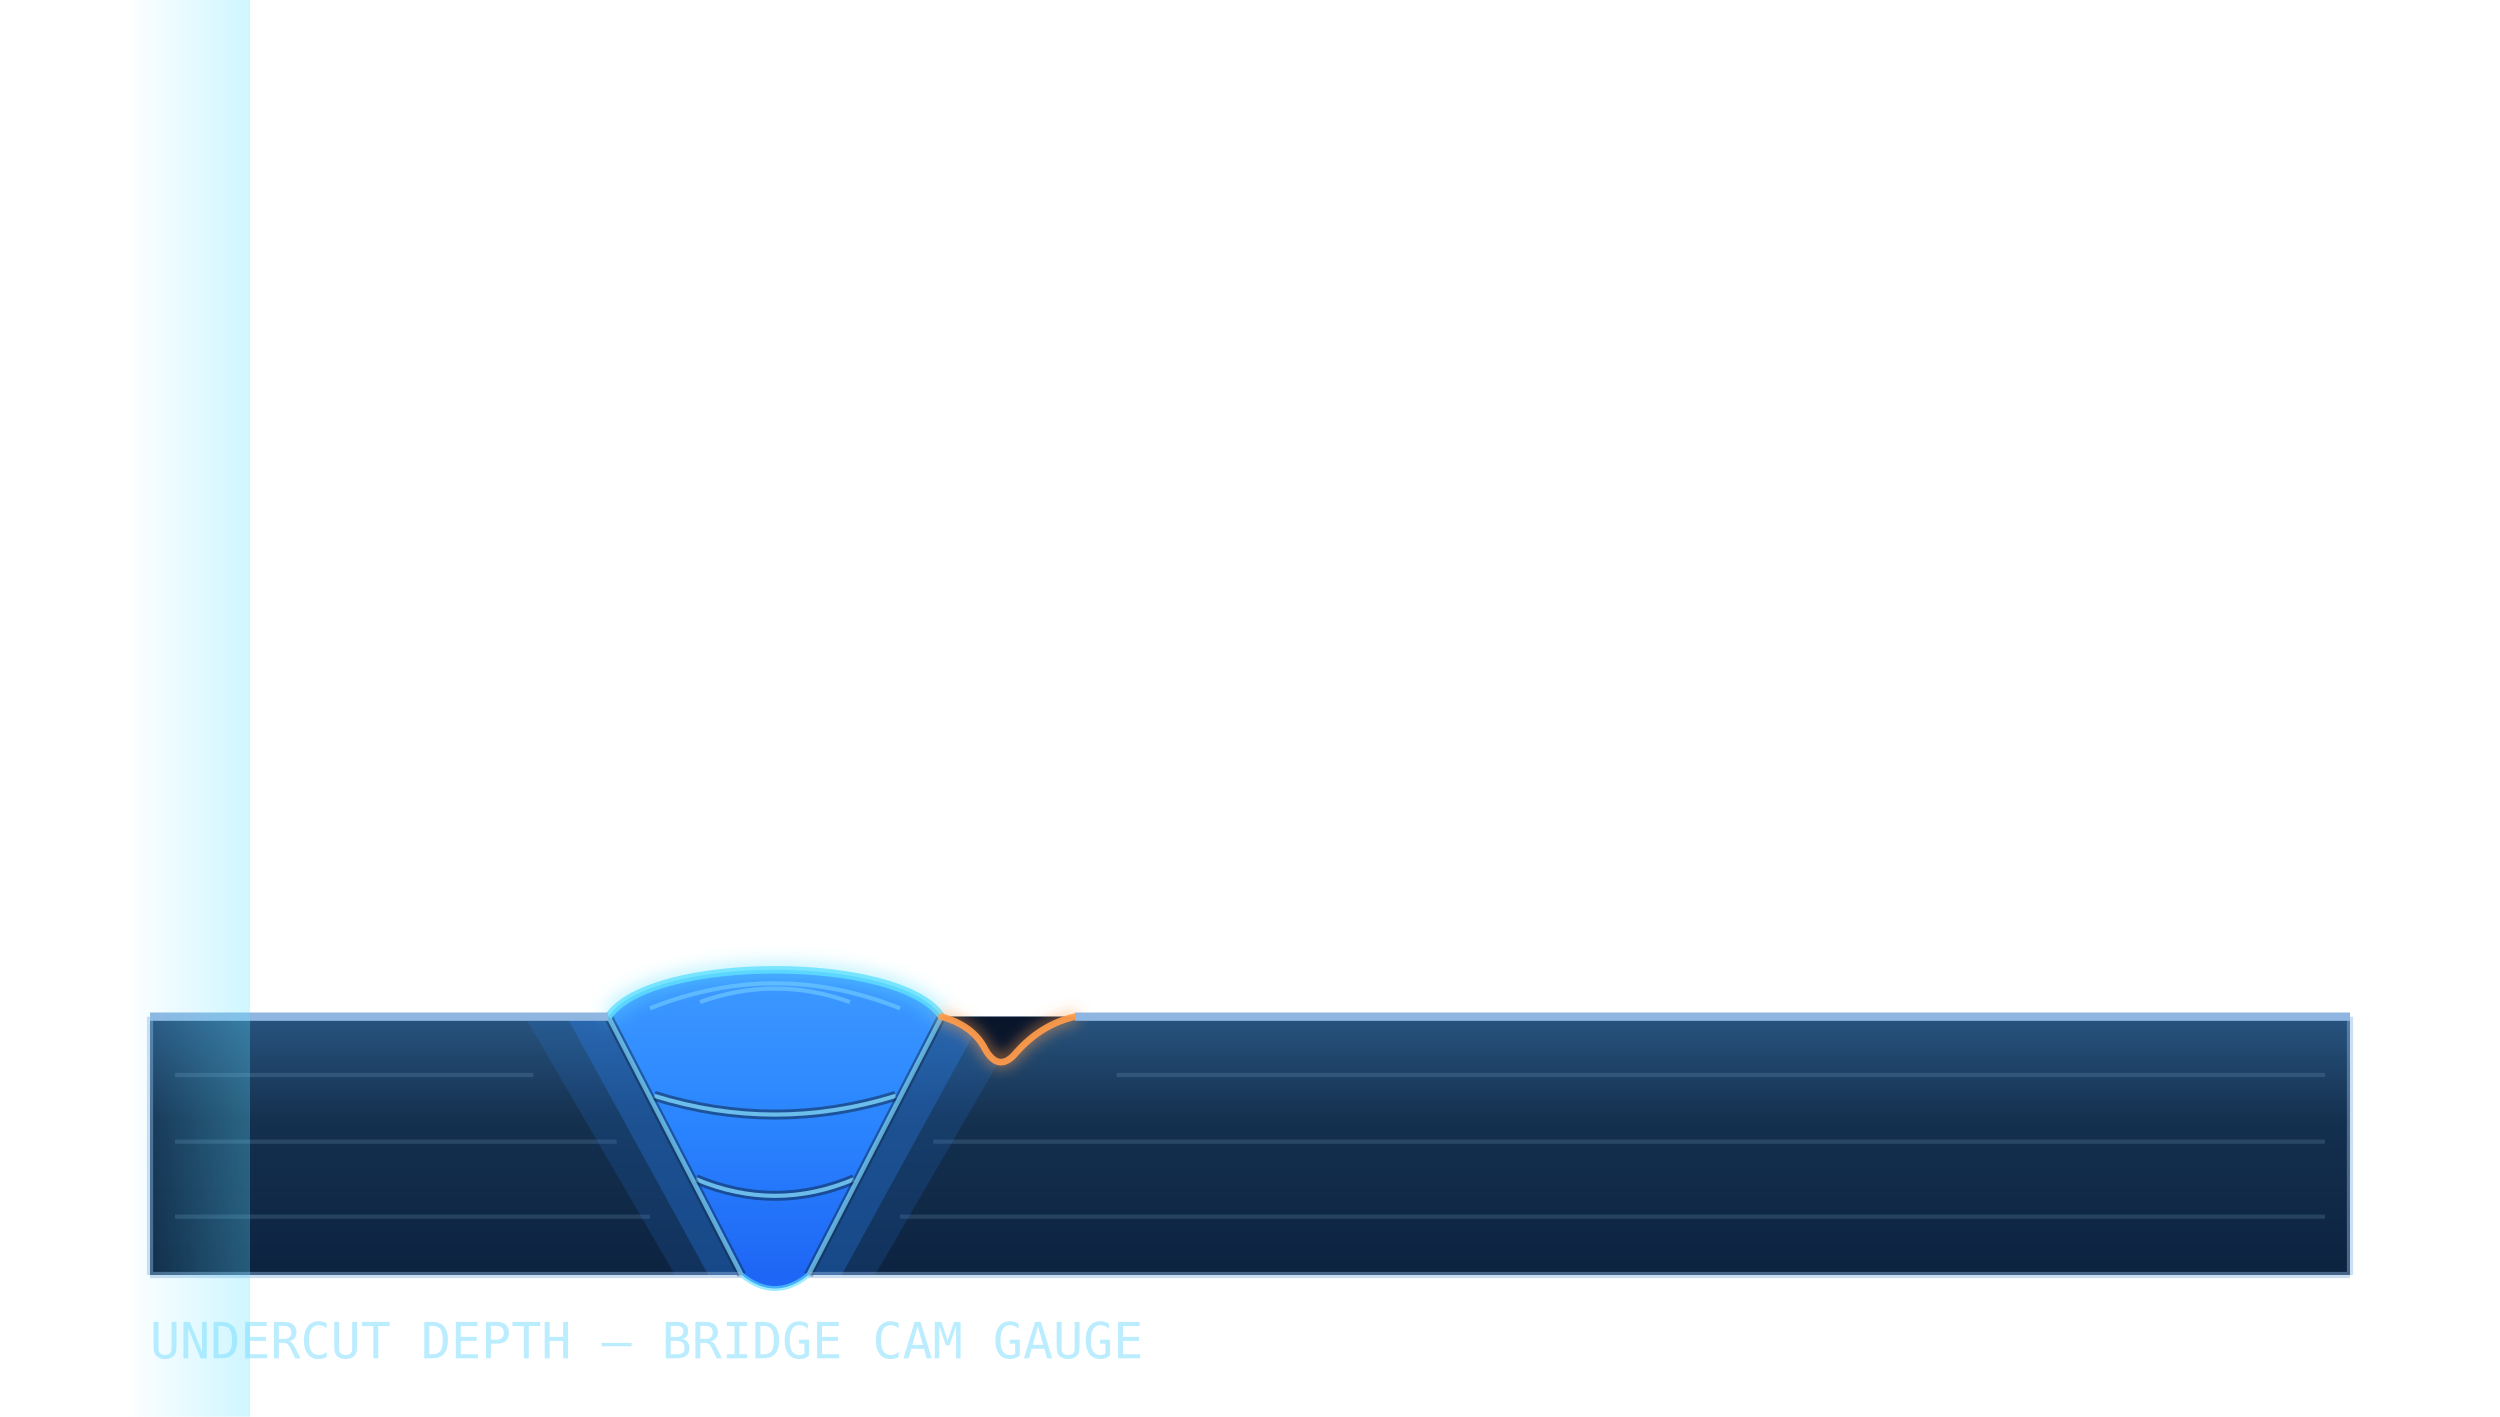
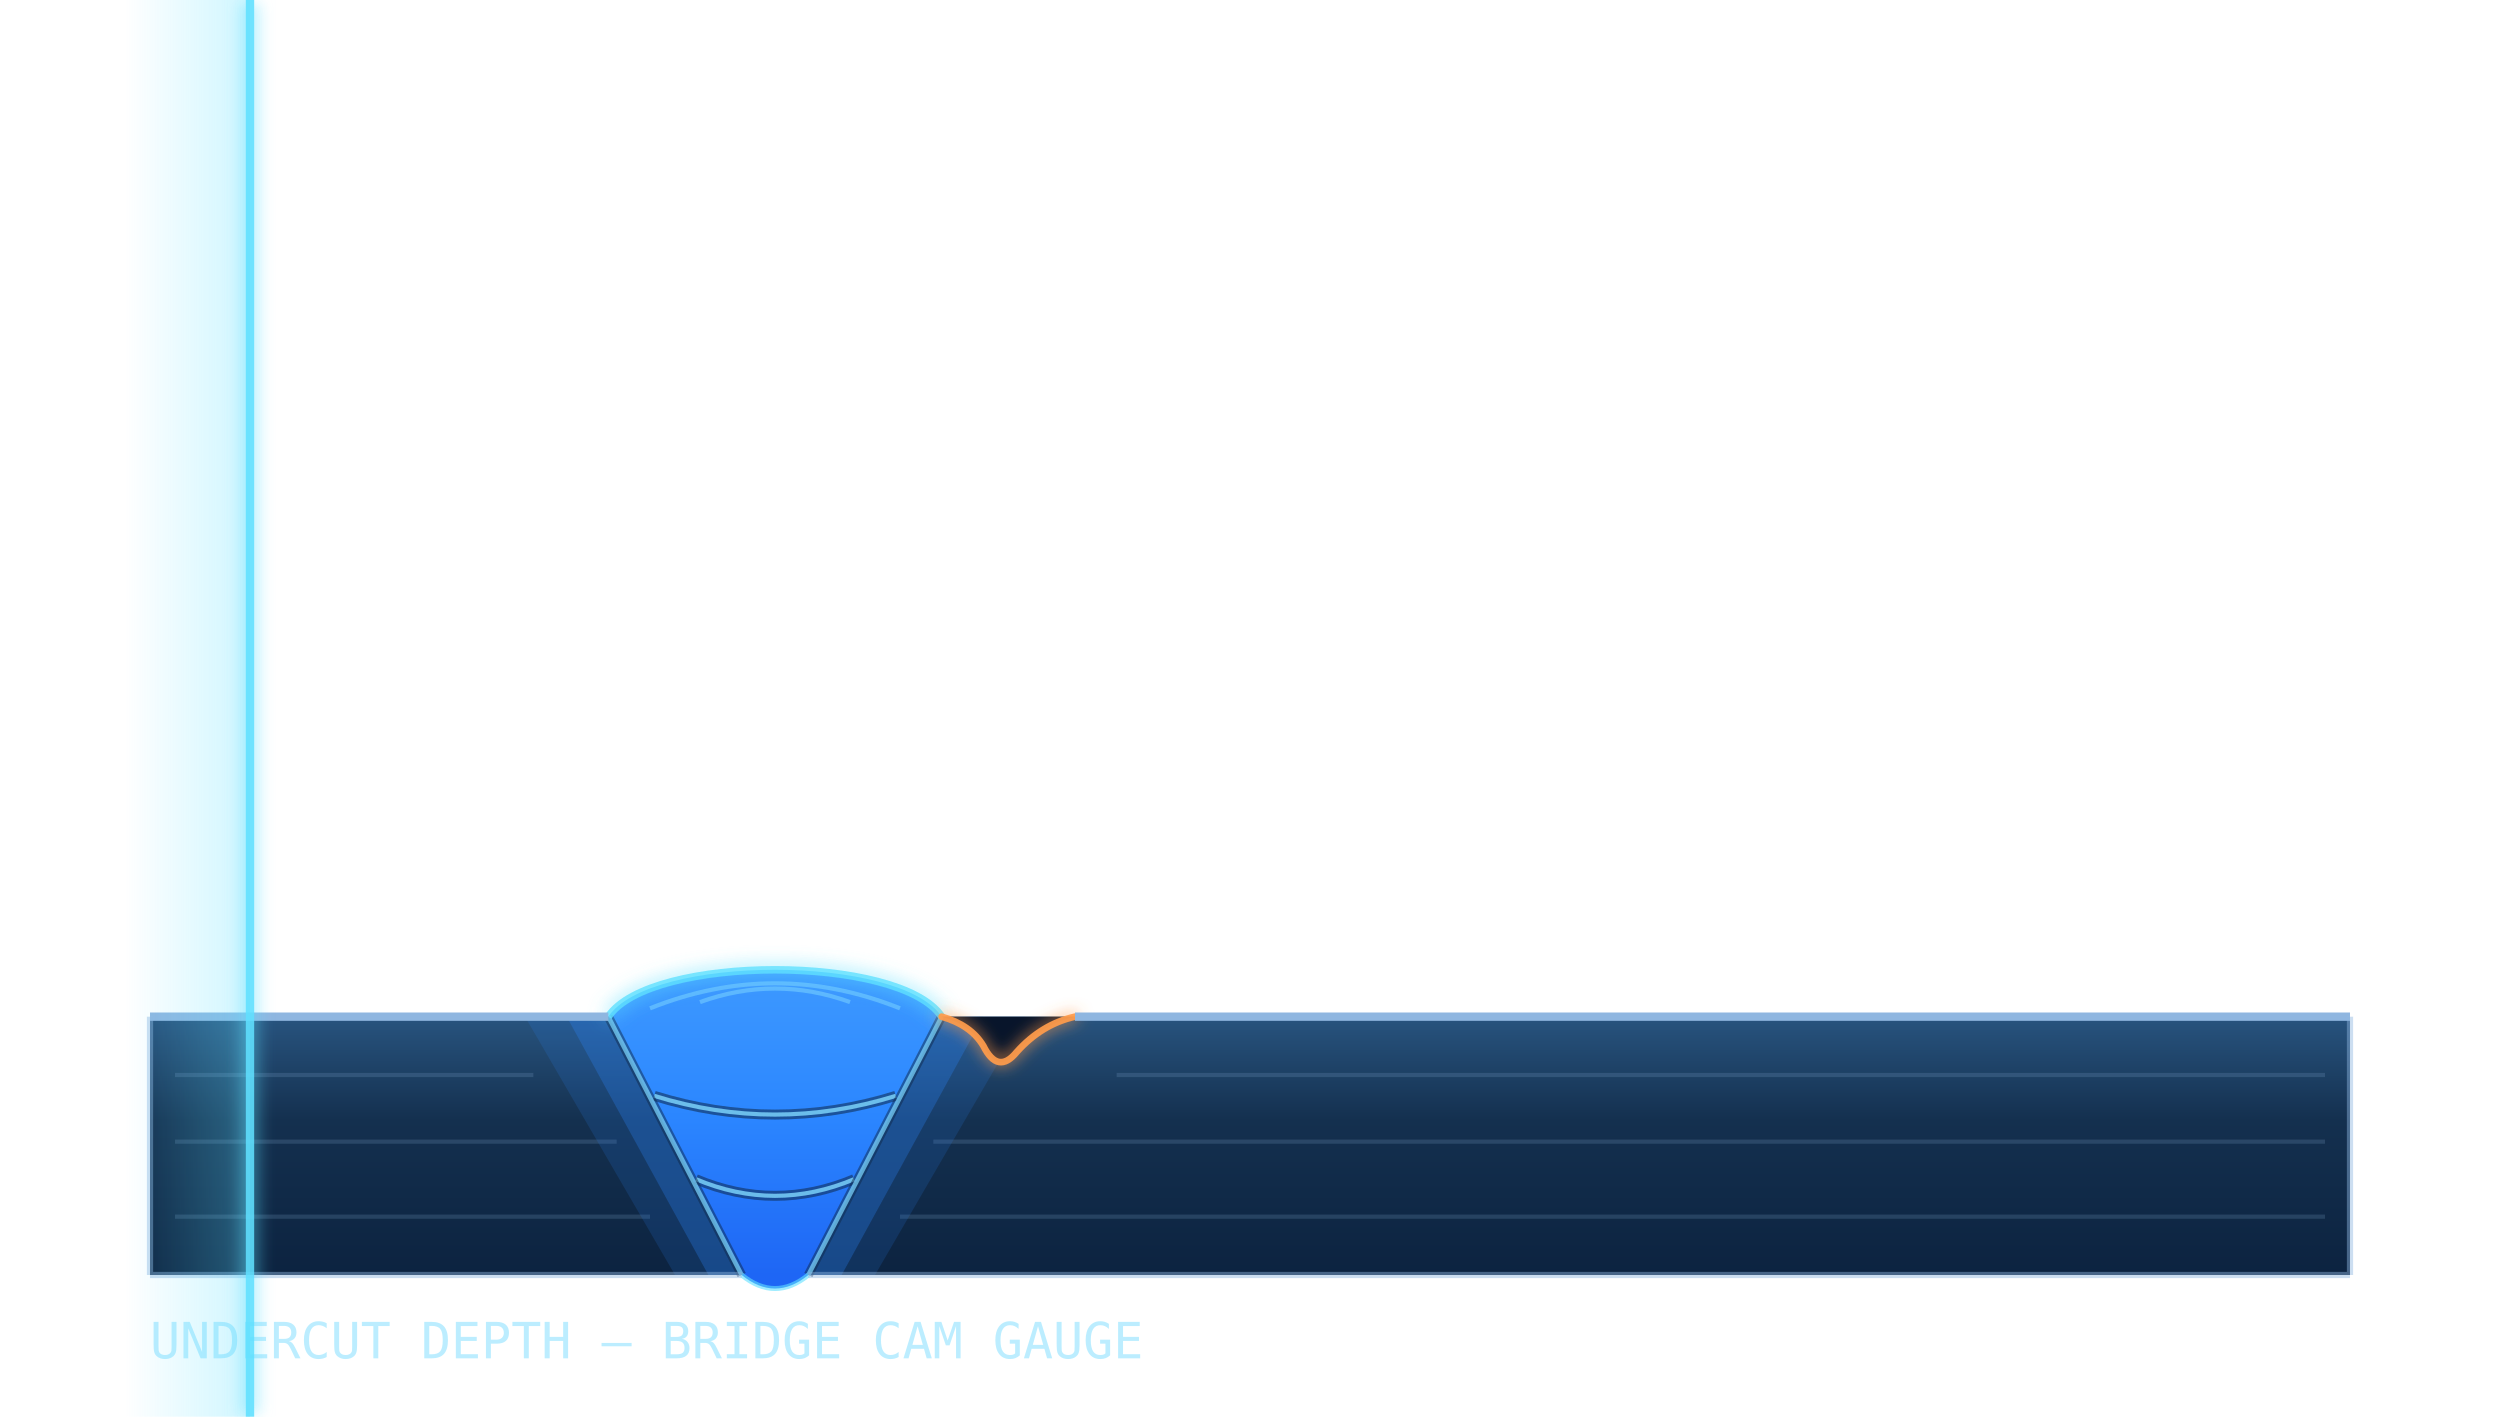
<svg xmlns="http://www.w3.org/2000/svg" viewBox="0 0 600 340" width="100%" height="100%" font-family="JetBrains Mono, monospace">
  <defs>
-     <filter id="wgglowC" x="-60%" y="-60%" width="220%" height="220%">
+     <filter id="wgglowC" filterUnits="userSpaceOnUse" x="-58" y="-58" width="342" height="456">
      <feGaussianBlur in="SourceGraphic" stdDeviation="2.2" result="b" />
      <feMerge>
        <feMergeNode in="b" />
        <feMergeNode in="SourceGraphic" />
      </feMerge>
    </filter>
-     <filter id="wgglowR" x="-80%" y="-80%" width="260%" height="260%">
+     <filter id="wgglowR" filterUnits="userSpaceOnUse" x="169" y="69" width="464" height="246">
      <feGaussianBlur in="SourceGraphic" stdDeviation="1.8" result="b" />
      <feMerge>
        <feMergeNode in="b" />
        <feMergeNode in="SourceGraphic" />
      </feMerge>
    </filter>
    <linearGradient id="wgsteelP" x1="0" y1="244" x2="0" y2="306" gradientUnits="userSpaceOnUse">
      <stop offset="0" stop-color="#28547f" />
      <stop offset=".4" stop-color="#14304f" />
      <stop offset="1" stop-color="#0c2340" />
    </linearGradient>
    <linearGradient id="wgsteelG" x1="0" y1="92" x2="0" y2="244" gradientUnits="userSpaceOnUse">
      <stop offset="0" stop-color="#2e6094" />
      <stop offset=".5" stop-color="#1b3e66" />
      <stop offset="1" stop-color="#16365a" />
    </linearGradient>
    <linearGradient id="wgweldM" x1="0" y1="230" x2="0" y2="306" gradientUnits="userSpaceOnUse">
      <stop offset="0" stop-color="#3f9bff" />
      <stop offset=".5" stop-color="#2b86ff" />
      <stop offset="1" stop-color="#1E66F5" />
    </linearGradient>
    <linearGradient id="wgscanFade" x1="0" y1="0" x2="1" y2="0">
      <stop offset="0" stop-color="#5fe0ff" stop-opacity="0" />
      <stop offset="1" stop-color="#5fe0ff" stop-opacity=".3" />
    </linearGradient>
  </defs>
  <g id="wgWeld">
    <path d="M36 244 H564 V306 H36 Z" fill="url(#wgsteelP)" />
    <g stroke="#8fb6e0" stroke-width="1" opacity=".18">
      <path d="M42 258 H128 M268 258 H558" />
      <path d="M42 274 H148 M224 274 H558" />
      <path d="M42 292 H156 M216 292 H558" />
    </g>
    <path d="M146 244 L178 306 L170 306 L136 244 Z" fill="#2b86ff" opacity=".38" />
    <path d="M136 244 L170 306 L162 306 L126 244 Z" fill="#2b86ff" opacity=".15" />
    <path d="M226 244 L194 306 L202 306 L236 244 Z" fill="#2b86ff" opacity=".38" />
    <path d="M236 244 L202 306 L210 306 L246 244 Z" fill="#2b86ff" opacity=".15" />
    <path d="M146 244 C156 229 216 229 226 244 L194 306 L178 306 Z" fill="url(#wgweldM)" />
    <path d="M178 306 Q186 312.5 194 306 Z" fill="#1E66F5" />
    <g fill="none" stroke="#0e2848" stroke-width="2.4" opacity=".55">
      <path d="M157 263 Q186 272 215 263" />
      <path d="M167 283 Q186 291 205 283" />
    </g>
    <g fill="none" stroke="#7fd8ff" stroke-width="1" opacity=".8">
      <path d="M157 263 Q186 272 215 263" />
      <path d="M167 283 Q186 291 205 283" />
    </g>
    <g fill="none" stroke="#0e2848" stroke-width="2.2" opacity=".5">
      <path d="M146 244 L178 306" />
      <path d="M226 244 L194 306" />
    </g>
    <g fill="none" stroke="#7fd8ff" stroke-width="1.1" opacity=".7">
      <path d="M146 244 L178 306" />
      <path d="M226 244 L194 306" />
    </g>
    <g fill="none" stroke="#7fd8ff" stroke-width="1" opacity=".5">
      <path d="M156 242 Q186 230 216 242" />
      <path d="M168 240.5 Q186 234 204 240.5" />
    </g>
    <path d="M146 244 C156 229 216 229 226 244" fill="none" stroke="#5fe0ff" stroke-width="1.8" filter="url(#wgglowC)" opacity=".85" />
    <path d="M178 306 Q186 312.5 194 306" fill="none" stroke="#5fe0ff" stroke-width="1.2" opacity=".6" />
    <path d="M226 244 Q233 246 236 251 Q239.5 258 244 252.5 Q250 245.8 258 244 Z" fill="#08152b" />
    <path d="M226 244 Q233 246 236 251 Q239.5 258 244 252.5 Q250 245.8 258 244" fill="none" stroke="#ff9b4b" stroke-width="1.6" stroke-linecap="round" filter="url(#wgglowR)" opacity=".95" />
    <path d="M36 244 H146 M258 244 H564" stroke="#8fb6e0" stroke-width="2" fill="none" />
    <path d="M36 244 V306 M564 244 V306 M36 306 H178 M194 306 H564" stroke="#8fb6e0" stroke-width="1.5" opacity=".45" fill="none" />
  </g>
  <circle id="wgPing" cx="240" cy="252" r="6" fill="none" stroke="#ff9b4b" stroke-width="2" opacity="0" filter="url(#wgglowR)" />
  <g id="wgGauge" opacity="0">
    <path d="M84 244 L84 208 L344 208 L344 244 L320 244 L320 224 L108 224 L108 244 Z" fill="url(#wgsteelG)" stroke="#8fb6e0" stroke-width="1.5" stroke-linejoin="round" />
    <rect x="250" y="92" width="84" height="122" rx="10" fill="url(#wgsteelG)" stroke="#8fb6e0" stroke-width="1.5" />
    <circle cx="292" cy="156" r="27" fill="#14304f" opacity=".8" />
    <circle cx="292" cy="156" r="27" fill="none" stroke="#8fb6e0" stroke-width="1" opacity=".4" />
    <g transform="translate(20,-4)">
      <path d="M233.9 138.0 A 44 44 0 0 1 310.1 138.0" fill="none" stroke="#8fb6e0" stroke-width="1.2" opacity=".8" />
      <path d="M235.5 135.4 L239.7 138.2 M237.3 132.9 L241.3 136.0 M239.3 130.6 L243.0 133.9 M241.4 128.3 L244.9 131.9 M243.7 126.3 L246.9 130.1 M246.1 124.4 L249.1 128.4 M248.7 122.7 L251.3 126.9 M251.3 121.2 L253.7 125.6 M254.1 119.8 L256.1 124.4 M259.9 117.7 L261.3 122.5 M262.9 117.0 L263.9 121.9 M265.9 116.4 L266.6 121.4 M268.9 116.1 L269.3 121.1 M272.0 116.0 L272.0 121.0 M275.1 116.1 L274.7 121.1 M278.1 116.4 L277.4 121.4 M281.1 117.0 L280.1 121.9 M284.1 117.7 L282.7 122.5 M289.9 119.8 L287.9 124.4 M292.7 121.2 L290.3 125.6 M295.3 122.7 L292.7 126.9 M297.9 124.4 L294.9 128.4 M300.3 126.3 L297.1 130.1 M302.6 128.3 L299.1 131.9 M304.7 130.6 L301.0 133.9 M306.7 132.9 L302.7 136.0 M308.5 135.4 L304.3 138.2" stroke="#8fb6e0" stroke-width="1" opacity=".6" fill="none" />
      <path d="M233.9 138.0 L241.7 142.5 M257.0 118.7 L260.0 127.1 M287.0 118.7 L284.0 127.1 M310.1 138.0 L302.3 142.5" stroke="#9fe6ff" stroke-width="1.6" fill="none" />
      <g font-size="11" fill="#9fe6ff" text-anchor="middle">
        <text x="246" y="151">0</text>
        <text x="298" y="151">3</text>
      </g>
      <path d="M272 160 L254.2 126.4" stroke="#5fe0ff" stroke-width="2" stroke-linecap="round" filter="url(#wgglowR)" />
    </g>
    <path d="M295.5 157.9 L288.5 154.1 L238 256 Z" fill="#1b3e66" stroke="#8fb6e0" stroke-width="1.5" stroke-linejoin="round" />
    <path d="M241.5 249 L238 256" stroke="#5fe0ff" stroke-width="2" stroke-linecap="round" filter="url(#wgglowR)" />
    <circle cx="292" cy="156" r="7" fill="#0e2848" stroke="#8fb6e0" stroke-width="1.5" />
    <circle cx="292" cy="156" r="2.4" fill="#8fb6e0" />
    <text x="305" y="203" font-size="13" fill="#9fe6ff" text-anchor="middle">0.8 mm</text>
    <text x="296" y="84" font-size="11" fill="#9fe6ff" opacity=".85" text-anchor="middle">BRIDGE CAM GAUGE</text>
  </g>
  <g id="wgLimit" opacity="0">
    <path d="M258 244 H284 M250 258 H284" stroke="#5fe0ff" stroke-width="1" opacity=".6" fill="none" />
    <path d="M278 230 V244 M278 272 V258" stroke="#5fe0ff" stroke-width="1.2" fill="none" />
    <path d="M278 244 L274.8 237.5 L281.2 237.5 Z" fill="#5fe0ff" />
    <path d="M278 258 L274.8 264.5 L281.2 264.5 Z" fill="#5fe0ff" />
    <path d="M278 272 L286 283" stroke="#ffc24b" stroke-width="1" opacity=".55" fill="none" />
    <text x="290" y="291" font-size="12" fill="#ffc24b">1 mm MAX</text>
  </g>
  <g id="wgScale" opacity="0">
    <rect x="442" y="92" width="146" height="140" rx="12" fill="#78aaff" fill-opacity=".06" stroke="#8fb6e0" stroke-width="1" opacity=".9" stroke-opacity=".4" />
    <text x="515" y="112" font-size="11" fill="#9fe6ff" text-anchor="middle" opacity=".85">RESOLUTION</text>
    <path d="M454 140 H548" stroke="#5fe0ff" stroke-width="1.4" fill="none" />
    <path d="M454.0 140 V131 M457.1 140 V135.5 M460.3 140 V135.5 M463.4 140 V135.5 M466.5 140 V135.5 M469.7 140 V135.5 M472.8 140 V135.5 M475.9 140 V135.5 M479.1 140 V135.5 M482.2 140 V135.5 M485.3 140 V131 M488.5 140 V135.5 M491.6 140 V135.5 M494.7 140 V135.5 M497.9 140 V135.5 M501.0 140 V135.5 M504.1 140 V135.5 M507.3 140 V135.5 M510.4 140 V135.5 M513.5 140 V135.5 M516.7 140 V131 M519.8 140 V135.5 M522.9 140 V135.5 M526.1 140 V135.5 M529.2 140 V135.5 M532.3 140 V135.5 M535.5 140 V135.5 M538.6 140 V135.5 M541.7 140 V135.5 M544.9 140 V135.5 M548.0 140 V131" stroke="#5fe0ff" stroke-width="1" fill="none" />
    <text x="454" y="157" font-size="11" fill="#9fe6ff">GAUGE · 0.1 mm</text>
    <path d="M454 192 H548" stroke="#8fb6e0" stroke-width="1.4" fill="none" />
    <path d="M454.0 192 V183 M485.3 192 V183 M516.7 192 V183 M548.0 192 V183" stroke="#8fb6e0" stroke-width="1.4" fill="none" />
    <text x="454" y="209" font-size="11" fill="#9fe6ff" opacity=".8">RULE · 1 mm</text>
  </g>
  <path id="wgCheck" d="M556 135 L563 143 L576 127" fill="none" stroke="#5fe0ff" stroke-width="3" stroke-linecap="round" stroke-linejoin="round" pathLength="100" stroke-dasharray="100" stroke-dashoffset="100" filter="url(#wgglowR)" />
  <path id="wgX" d="M558 182 L574 198 M574 182 L558 198" fill="none" stroke="#ff6b6b" stroke-width="3" stroke-linecap="round" pathLength="100" stroke-dasharray="100" stroke-dashoffset="100" filter="url(#wgglowR)" />
  <text x="36" y="326" font-size="12" fill="#9fe6ff" opacity=".7">UNDERCUT DEPTH — BRIDGE CAM GAUGE</text>
  <g id="wgscanG" transform="translate(60,0)">
    <rect x="-30" y="0" width="30" height="340" fill="url(#wgscanFade)" />
    <line x1="0" y1="0" x2="0" y2="340" stroke="#5fe0ff" stroke-width="2" filter="url(#wgglowC)" opacity=".9" />
  </g>
</svg>
